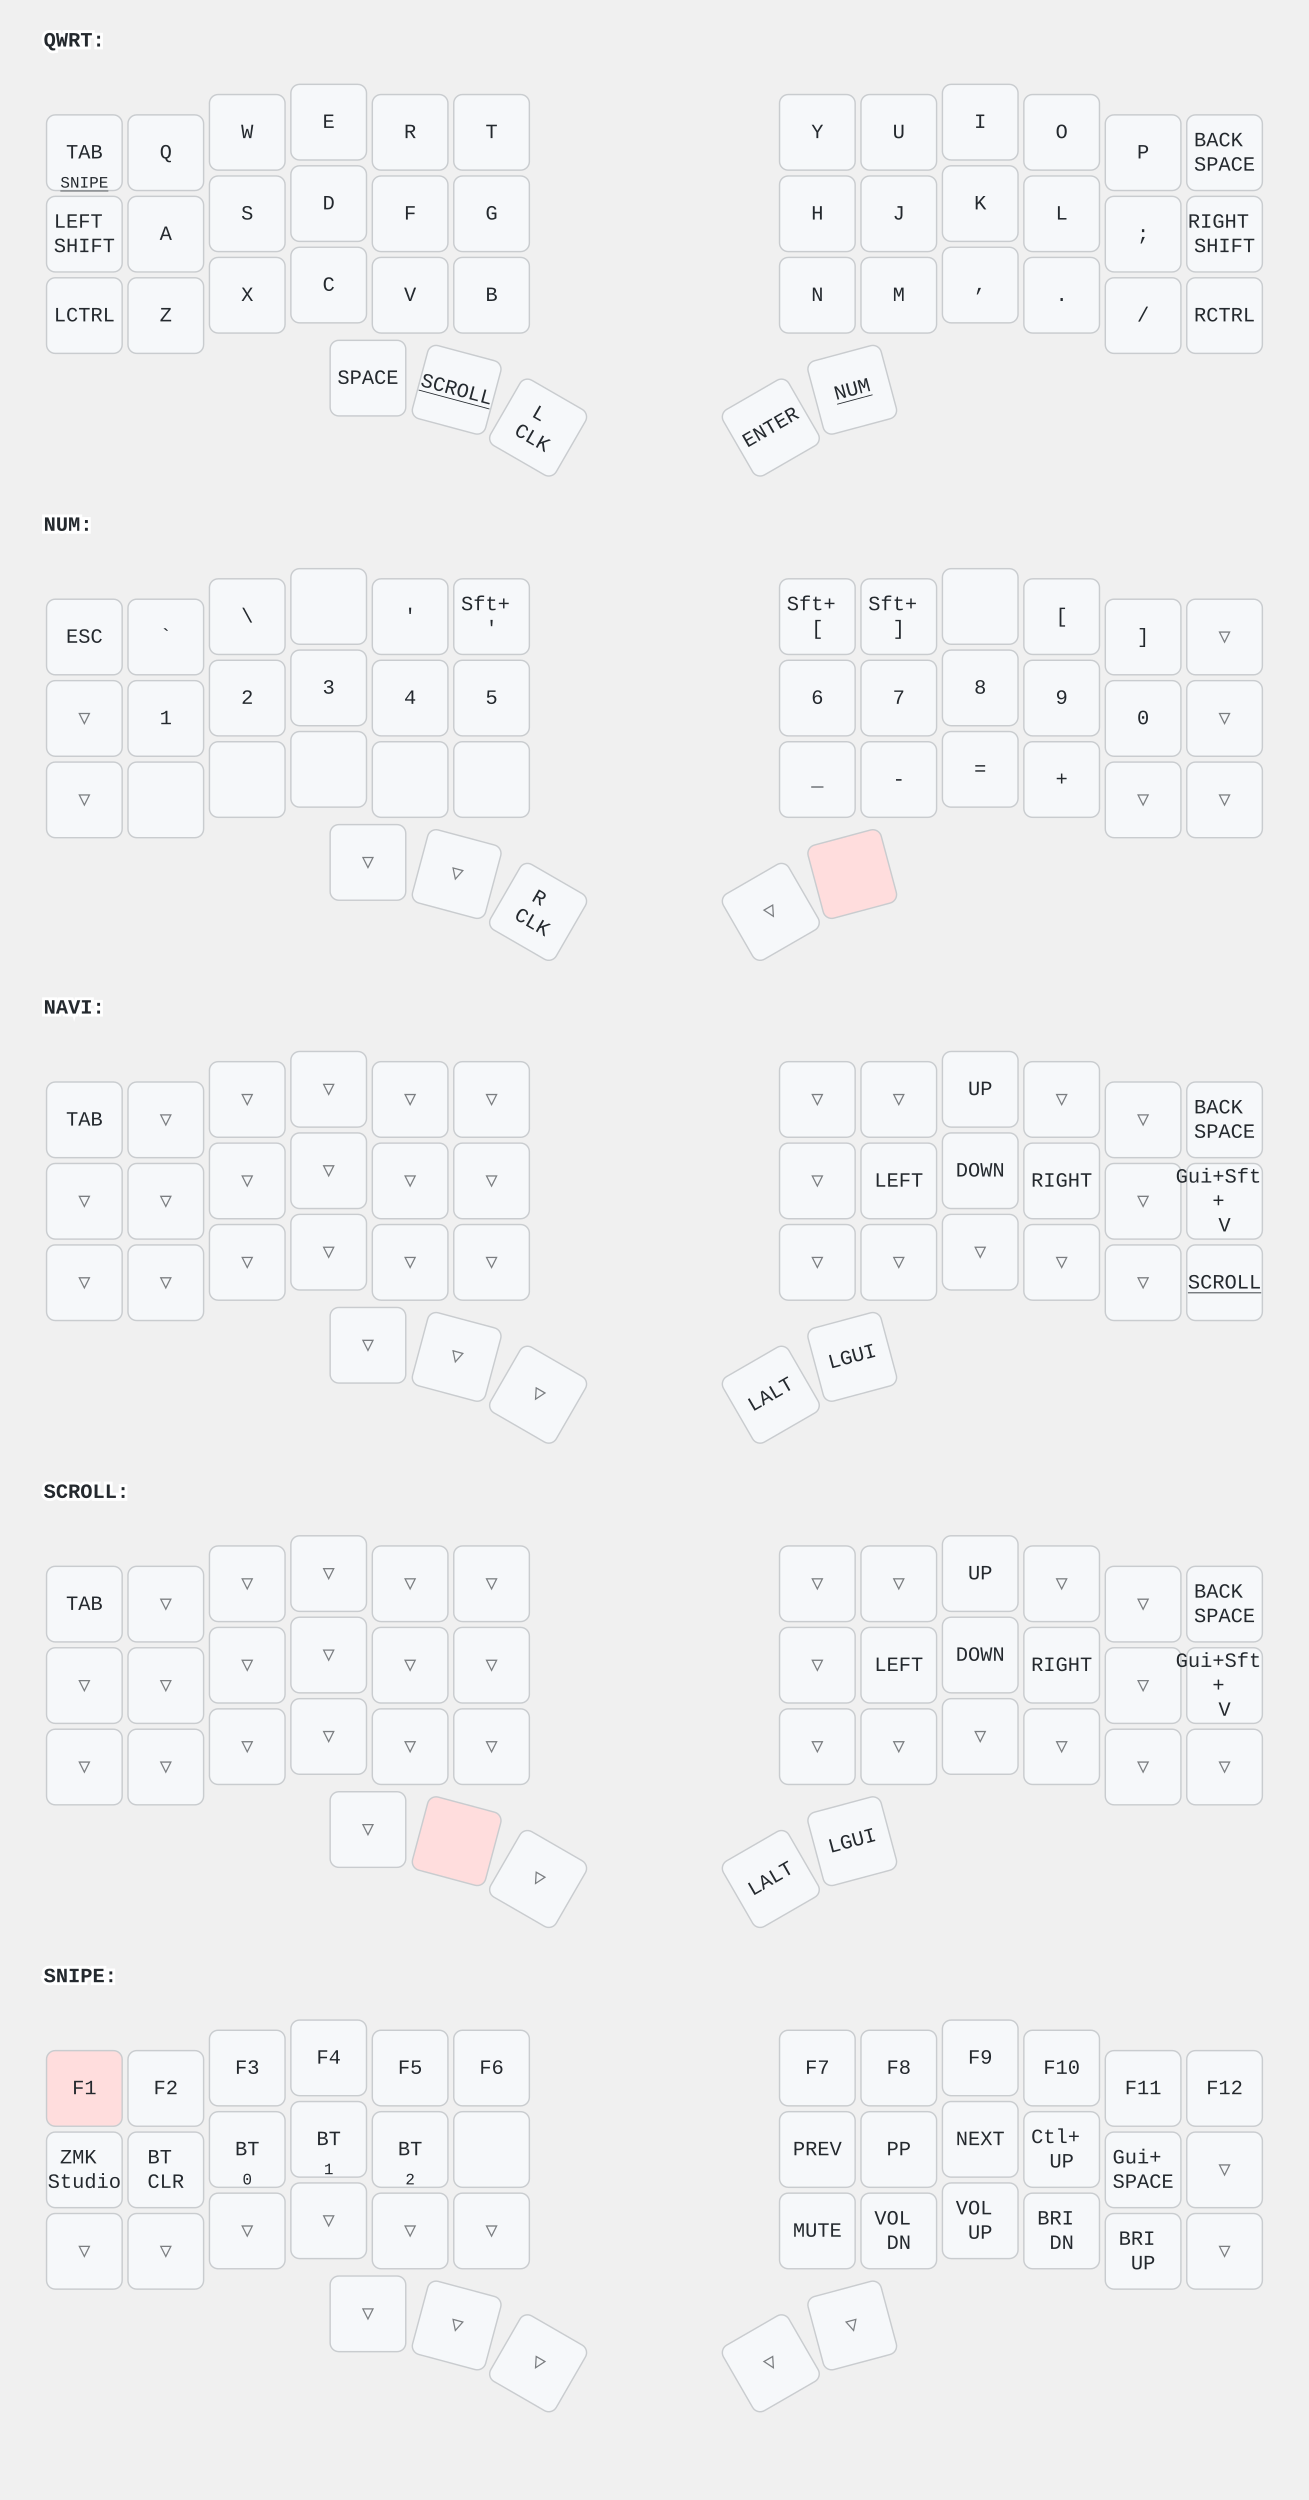
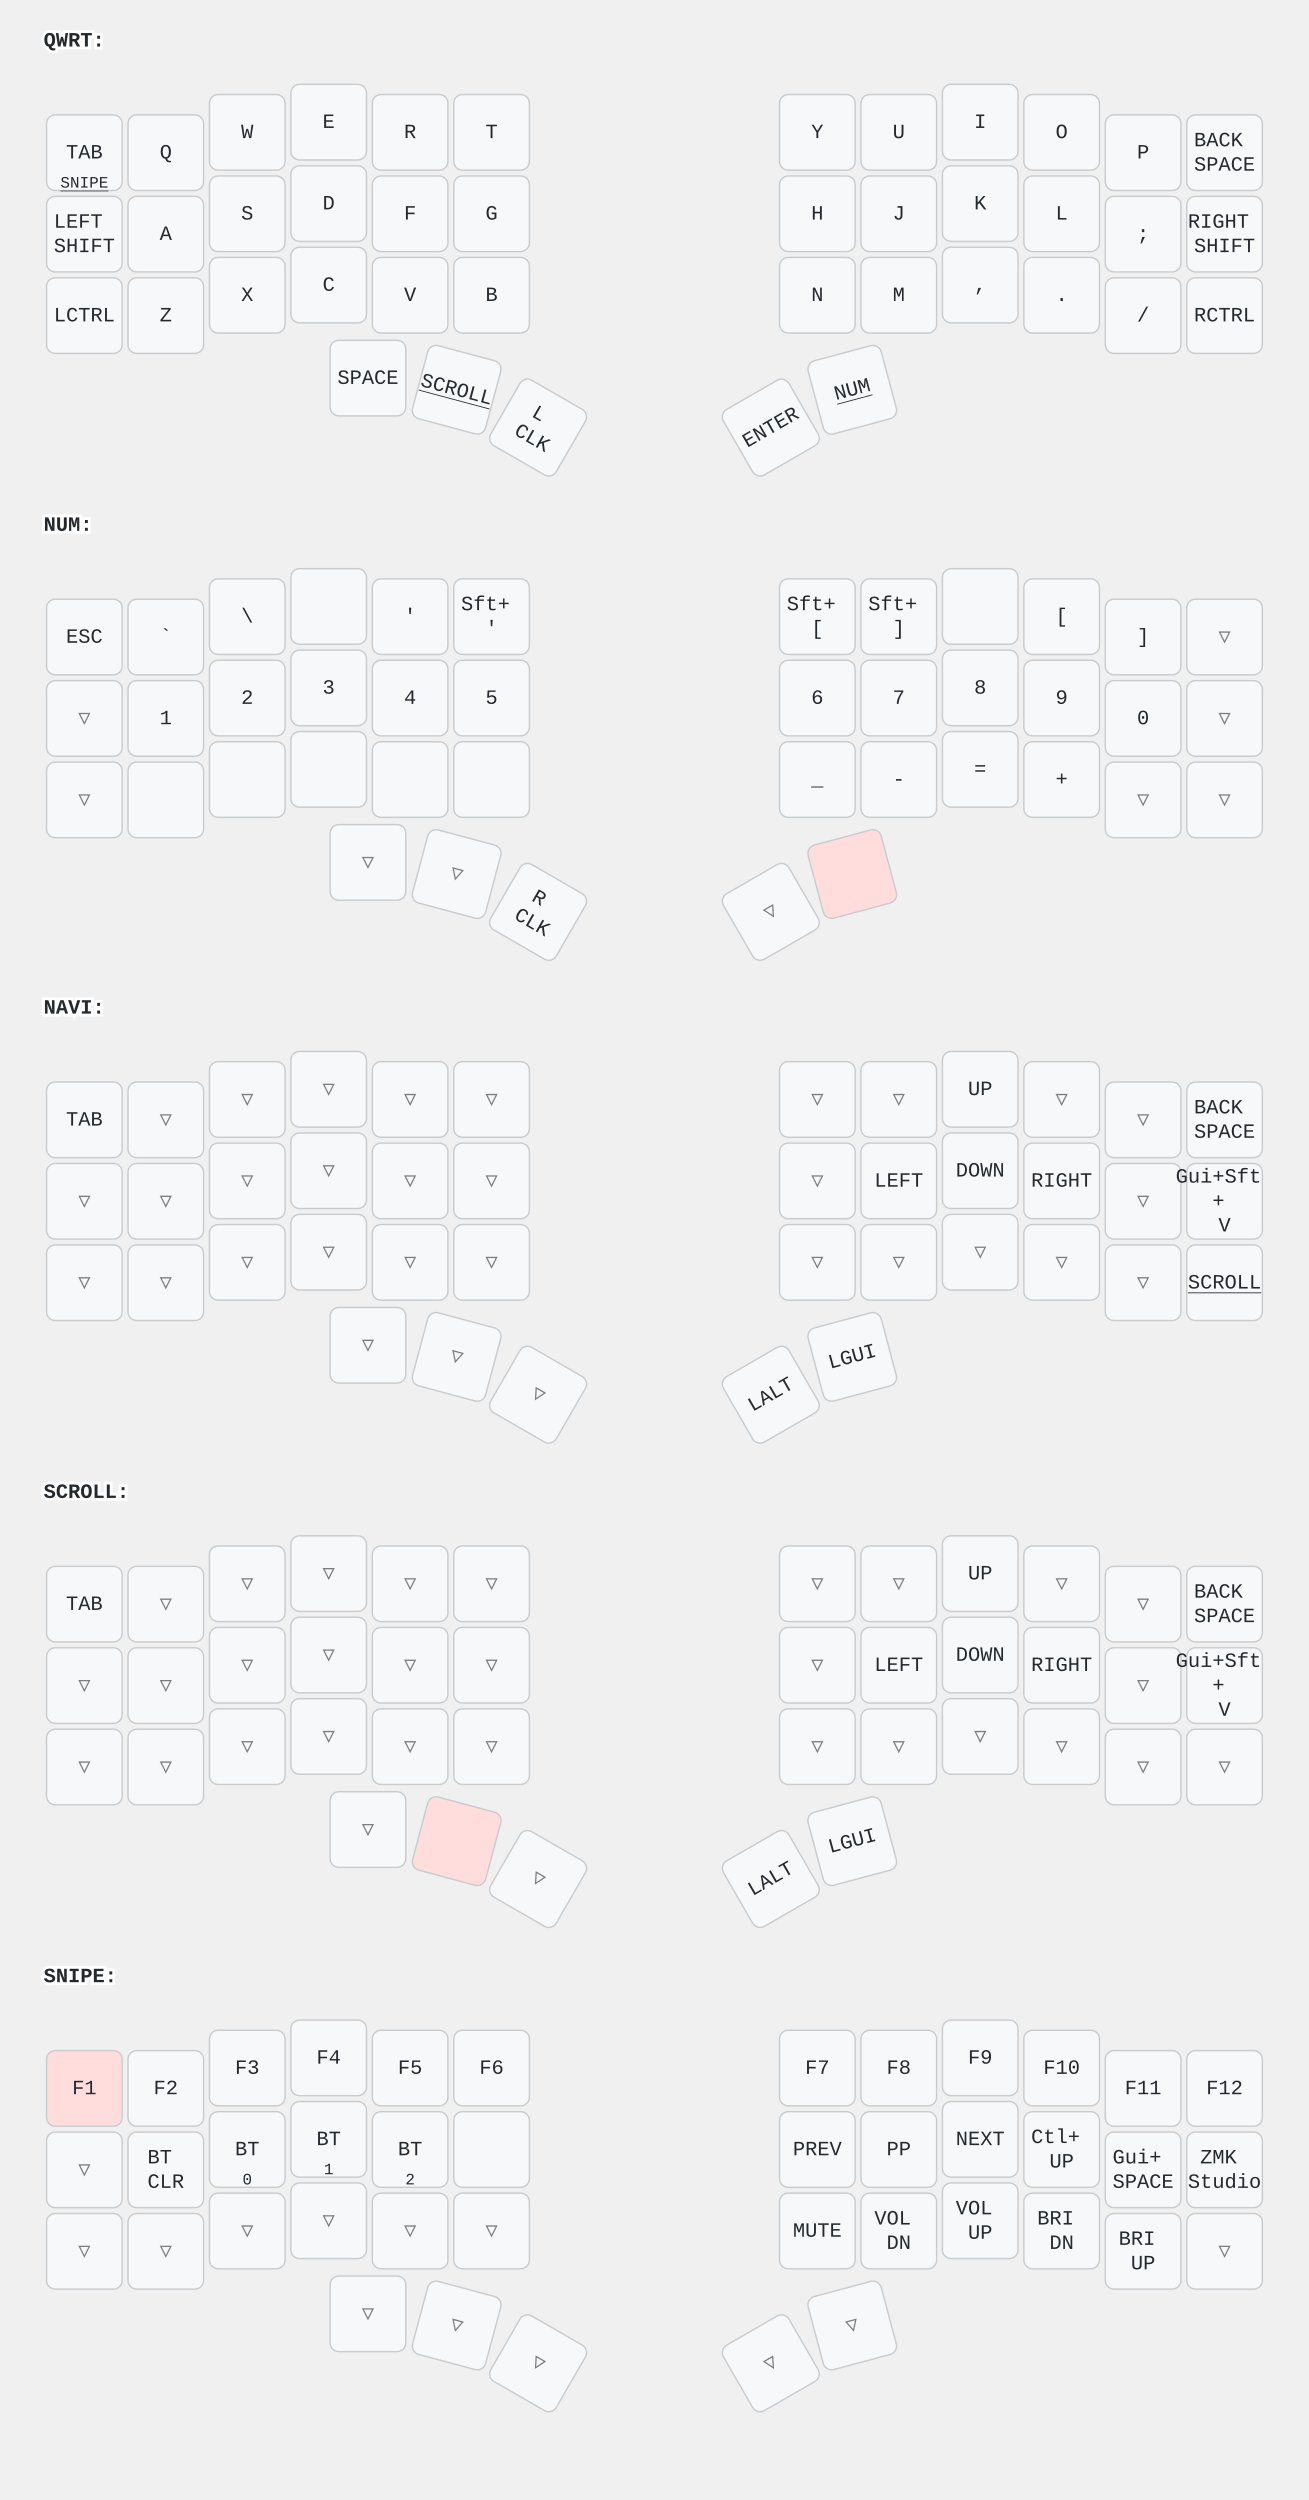
<svg xmlns="http://www.w3.org/2000/svg" width="900" height="1719" viewBox="0 0 900 1719" class="keymap">
  <style>/* inherit to force styles through use tags */
svg path {
    fill: inherit;
}

/* font and background color specifications */
svg.keymap {
    font-family: SFMono-Regular,Consolas,Liberation Mono,Menlo,monospace;
    font-size: 14px;
    font-kerning: normal;
    text-rendering: optimizeLegibility;
    fill: #24292e;
}

/* default key styling */
rect.key {
    fill: #f6f8fa;
}

rect.key, rect.combo {
    stroke: #c9cccf;
    stroke-width: 1;
}

/* default key side styling, only used is draw_key_sides is set */
rect.side {
    filter: brightness(90%);
}

/* color accent for combo boxes */
rect.combo, rect.combo-separate {
    fill: #cdf;
}

/* color accent for held keys */
rect.held, rect.combo.held {
    fill: #fdd;
}

/* color accent for ghost (optional) keys */
rect.ghost, rect.combo.ghost {
    stroke-dasharray: 4, 4;
    stroke-width: 2;
}

text {
    text-anchor: middle;
    dominant-baseline: middle;
}

/* styling for layer labels */
text.label {
    font-weight: bold;
    text-anchor: start;
    stroke: white;
    stroke-width: 4;
    paint-order: stroke;
}

/* styling for optional footer */
text.footer {
    text-anchor: end;
    dominant-baseline: auto;
    stroke: white;
    stroke-width: 4;
    paint-order: stroke;
}

/* styling for combo tap, and key non-tap label text */
text.combo, text.hold, text.shifted, text.left, text.right {
    font-size: 11px;
}

text.hold {
    text-anchor: middle;
    dominant-baseline: auto;
}

text.shifted {
    text-anchor: middle;
    dominant-baseline: hanging;
}

text.left {
    text-anchor: start;
}

text.right {
    text-anchor: end;
}

text.layer-activator {
    text-decoration: underline;
}

/* styling for hold/shifted label text in combo box */
text.combo.hold, text.combo.shifted, text.combo.left, text.combo.right {
    font-size: 8px;
}

/* lighter symbol for transparent keys */
text.trans {
    fill: #7b7e81;
}

/* styling for combo dendrons */
path.combo {
    stroke-width: 1;
    stroke: gray;
    fill: none;
}

/* Start Tabler Icons Cleanup */
/* cannot use height/width with glyphs */
.icon-tabler &gt; path {
    fill: inherit;
    stroke: inherit;
    stroke-width: 2;
}
/* hide tabler's default box */
.icon-tabler &gt; path[stroke="none"][fill="none"] {
    visibility: hidden;
}
/* End Tabler Icons Cleanup */

@media (prefers-color-scheme: dark) {
svg.keymap { fill: #d1d6db; }
rect.key { fill: #3f4750; }
rect.key, rect.combo { stroke: #60666c; }
rect.combo, rect.combo-separate { fill: #1f3d7a; }
rect.held, rect.combo.held { fill: #854747; }
text.label, text.footer { stroke: black; }
text.trans { fill: #7e8184; }
path.combo { stroke: #7f7f7f; }

}</style>
  <g transform="translate(30, 0)" class="layer-QWRT">
    <text x="0" y="28" class="label" id="QWRT">QWRT:</text>
    <g transform="translate(0, 56)">
      <g transform="translate(28, 49)" class="key keypos-0">
        <rect rx="6" ry="6" x="-26" y="-26" width="52" height="52" class="key" />
        <text x="0" y="0" class="key tap">TAB</text>
        <a href="#SNIPE">
          <text x="0" y="24" class="key hold layer-activator">SNIPE</text>
        </a>
      </g>
      <g transform="translate(84, 49)" class="key keypos-1">
        <rect rx="6" ry="6" x="-26" y="-26" width="52" height="52" class="key" />
        <text x="0" y="0" class="key tap">Q</text>
      </g>
      <g transform="translate(140, 35)" class="key keypos-2">
        <rect rx="6" ry="6" x="-26" y="-26" width="52" height="52" class="key" />
        <text x="0" y="0" class="key tap">W</text>
      </g>
      <g transform="translate(196, 28)" class="key keypos-3">
        <rect rx="6" ry="6" x="-26" y="-26" width="52" height="52" class="key" />
        <text x="0" y="0" class="key tap">E</text>
      </g>
      <g transform="translate(252, 35)" class="key keypos-4">
        <rect rx="6" ry="6" x="-26" y="-26" width="52" height="52" class="key" />
        <text x="0" y="0" class="key tap">R</text>
      </g>
      <g transform="translate(308, 35)" class="key keypos-5">
        <rect rx="6" ry="6" x="-26" y="-26" width="52" height="52" class="key" />
        <text x="0" y="0" class="key tap">T</text>
      </g>
      <g transform="translate(532, 35)" class="key keypos-6">
        <rect rx="6" ry="6" x="-26" y="-26" width="52" height="52" class="key" />
        <text x="0" y="0" class="key tap">Y</text>
      </g>
      <g transform="translate(588, 35)" class="key keypos-7">
        <rect rx="6" ry="6" x="-26" y="-26" width="52" height="52" class="key" />
        <text x="0" y="0" class="key tap">U</text>
      </g>
      <g transform="translate(644, 28)" class="key keypos-8">
        <rect rx="6" ry="6" x="-26" y="-26" width="52" height="52" class="key" />
        <text x="0" y="0" class="key tap">I</text>
      </g>
      <g transform="translate(700, 35)" class="key keypos-9">
        <rect rx="6" ry="6" x="-26" y="-26" width="52" height="52" class="key" />
        <text x="0" y="0" class="key tap">O</text>
      </g>
      <g transform="translate(756, 49)" class="key keypos-10">
        <rect rx="6" ry="6" x="-26" y="-26" width="52" height="52" class="key" />
        <text x="0" y="0" class="key tap">P</text>
      </g>
      <g transform="translate(812, 49)" class="key keypos-11">
        <rect rx="6" ry="6" x="-26" y="-26" width="52" height="52" class="key" />
        <text x="0" y="0" class="key tap">
          <tspan x="0" dy="-0.6em">BACK</tspan>
          <tspan x="0" dy="1.2em">SPACE</tspan>
        </text>
      </g>
      <g transform="translate(28, 105)" class="key keypos-12">
        <rect rx="6" ry="6" x="-26" y="-26" width="52" height="52" class="key" />
        <text x="0" y="0" class="key tap">
          <tspan x="0" dy="-0.6em">LEFT</tspan>
          <tspan x="0" dy="1.2em">SHIFT</tspan>
        </text>
      </g>
      <g transform="translate(84, 105)" class="key keypos-13">
        <rect rx="6" ry="6" x="-26" y="-26" width="52" height="52" class="key" />
        <text x="0" y="0" class="key tap">A</text>
      </g>
      <g transform="translate(140, 91)" class="key keypos-14">
        <rect rx="6" ry="6" x="-26" y="-26" width="52" height="52" class="key" />
        <text x="0" y="0" class="key tap">S</text>
      </g>
      <g transform="translate(196, 84)" class="key keypos-15">
        <rect rx="6" ry="6" x="-26" y="-26" width="52" height="52" class="key" />
        <text x="0" y="0" class="key tap">D</text>
      </g>
      <g transform="translate(252, 91)" class="key keypos-16">
        <rect rx="6" ry="6" x="-26" y="-26" width="52" height="52" class="key" />
        <text x="0" y="0" class="key tap">F</text>
      </g>
      <g transform="translate(308, 91)" class="key keypos-17">
        <rect rx="6" ry="6" x="-26" y="-26" width="52" height="52" class="key" />
        <text x="0" y="0" class="key tap">G</text>
      </g>
      <g transform="translate(532, 91)" class="key keypos-18">
        <rect rx="6" ry="6" x="-26" y="-26" width="52" height="52" class="key" />
        <text x="0" y="0" class="key tap">H</text>
      </g>
      <g transform="translate(588, 91)" class="key keypos-19">
        <rect rx="6" ry="6" x="-26" y="-26" width="52" height="52" class="key" />
        <text x="0" y="0" class="key tap">J</text>
      </g>
      <g transform="translate(644, 84)" class="key keypos-20">
        <rect rx="6" ry="6" x="-26" y="-26" width="52" height="52" class="key" />
        <text x="0" y="0" class="key tap">K</text>
      </g>
      <g transform="translate(700, 91)" class="key keypos-21">
        <rect rx="6" ry="6" x="-26" y="-26" width="52" height="52" class="key" />
        <text x="0" y="0" class="key tap">L</text>
      </g>
      <g transform="translate(756, 105)" class="key keypos-22">
        <rect rx="6" ry="6" x="-26" y="-26" width="52" height="52" class="key" />
        <text x="0" y="0" class="key tap">;</text>
      </g>
      <g transform="translate(812, 105)" class="key keypos-23">
        <rect rx="6" ry="6" x="-26" y="-26" width="52" height="52" class="key" />
        <text x="0" y="0" class="key tap">
          <tspan x="0" dy="-0.6em">RIGHT</tspan>
          <tspan x="0" dy="1.2em">SHIFT</tspan>
        </text>
      </g>
      <g transform="translate(28, 161)" class="key keypos-24">
        <rect rx="6" ry="6" x="-26" y="-26" width="52" height="52" class="key" />
        <text x="0" y="0" class="key tap">LCTRL</text>
      </g>
      <g transform="translate(84, 161)" class="key keypos-25">
        <rect rx="6" ry="6" x="-26" y="-26" width="52" height="52" class="key" />
        <text x="0" y="0" class="key tap">Z</text>
      </g>
      <g transform="translate(140, 147)" class="key keypos-26">
        <rect rx="6" ry="6" x="-26" y="-26" width="52" height="52" class="key" />
        <text x="0" y="0" class="key tap">X</text>
      </g>
      <g transform="translate(196, 140)" class="key keypos-27">
        <rect rx="6" ry="6" x="-26" y="-26" width="52" height="52" class="key" />
        <text x="0" y="0" class="key tap">C</text>
      </g>
      <g transform="translate(252, 147)" class="key keypos-28">
        <rect rx="6" ry="6" x="-26" y="-26" width="52" height="52" class="key" />
        <text x="0" y="0" class="key tap">V</text>
      </g>
      <g transform="translate(308, 147)" class="key keypos-29">
        <rect rx="6" ry="6" x="-26" y="-26" width="52" height="52" class="key" />
        <text x="0" y="0" class="key tap">B</text>
      </g>
      <g transform="translate(532, 147)" class="key keypos-30">
        <rect rx="6" ry="6" x="-26" y="-26" width="52" height="52" class="key" />
        <text x="0" y="0" class="key tap">N</text>
      </g>
      <g transform="translate(588, 147)" class="key keypos-31">
        <rect rx="6" ry="6" x="-26" y="-26" width="52" height="52" class="key" />
        <text x="0" y="0" class="key tap">M</text>
      </g>
      <g transform="translate(644, 140)" class="key keypos-32">
        <rect rx="6" ry="6" x="-26" y="-26" width="52" height="52" class="key" />
        <text x="0" y="0" class="key tap">,</text>
      </g>
      <g transform="translate(700, 147)" class="key keypos-33">
        <rect rx="6" ry="6" x="-26" y="-26" width="52" height="52" class="key" />
        <text x="0" y="0" class="key tap">.</text>
      </g>
      <g transform="translate(756, 161)" class="key keypos-34">
        <rect rx="6" ry="6" x="-26" y="-26" width="52" height="52" class="key" />
        <text x="0" y="0" class="key tap">/</text>
      </g>
      <g transform="translate(812, 161)" class="key keypos-35">
        <rect rx="6" ry="6" x="-26" y="-26" width="52" height="52" class="key" />
        <text x="0" y="0" class="key tap">RCTRL</text>
      </g>
      <g transform="translate(223, 204)" class="key keypos-36">
        <rect rx="6" ry="6" x="-26" y="-26" width="52" height="52" class="key" />
        <text x="0" y="0" class="key tap">SPACE</text>
      </g>
      <g transform="translate(284, 212) rotate(15.0)" class="key keypos-37">
        <rect rx="6" ry="6" x="-26" y="-26" width="52" height="52" class="key" />
        <a href="#SCROLL">
          <text x="0" y="0" class="key tap layer-activator">SCROLL</text>
        </a>
      </g>
      <g transform="translate(340, 238) rotate(30.0)" class="key keypos-38">
        <rect rx="6" ry="6" x="-26" y="-26" width="52" height="52" class="key" />
        <text x="0" y="0" class="key tap">
          <tspan x="0" dy="-0.6em">L</tspan>
          <tspan x="0" dy="1.2em">CLK</tspan>
        </text>
      </g>
      <g transform="translate(500, 238) rotate(-30.0)" class="key keypos-39">
        <rect rx="6" ry="6" x="-26" y="-26" width="52" height="52" class="key" />
        <text x="0" y="0" class="key tap">ENTER</text>
      </g>
      <g transform="translate(556, 212) rotate(-15.0)" class="key keypos-40">
        <rect rx="6" ry="6" x="-26" y="-26" width="52" height="52" class="key" />
        <a href="#NUM">
          <text x="0" y="0" class="key tap layer-activator">NUM</text>
        </a>
      </g>
    </g>
  </g>
  <g transform="translate(30, 333)" class="layer-NUM">
    <text x="0" y="28" class="label" id="NUM">NUM:</text>
    <g transform="translate(0, 56)">
      <g transform="translate(28, 49)" class="key keypos-0">
        <rect rx="6" ry="6" x="-26" y="-26" width="52" height="52" class="key" />
        <text x="0" y="0" class="key tap">ESC</text>
      </g>
      <g transform="translate(84, 49)" class="key keypos-1">
        <rect rx="6" ry="6" x="-26" y="-26" width="52" height="52" class="key" />
        <text x="0" y="0" class="key tap">`</text>
      </g>
      <g transform="translate(140, 35)" class="key keypos-2">
        <rect rx="6" ry="6" x="-26" y="-26" width="52" height="52" class="key" />
        <text x="0" y="0" class="key tap">\</text>
      </g>
      <g transform="translate(196, 28)" class="key keypos-3">
        <rect rx="6" ry="6" x="-26" y="-26" width="52" height="52" class="key" />
      </g>
      <g transform="translate(252, 35)" class="key keypos-4">
        <rect rx="6" ry="6" x="-26" y="-26" width="52" height="52" class="key" />
        <text x="0" y="0" class="key tap">'</text>
      </g>
      <g transform="translate(308, 35)" class="key keypos-5">
        <rect rx="6" ry="6" x="-26" y="-26" width="52" height="52" class="key" />
        <text x="0" y="0" class="key tap">
          <tspan x="0" dy="-0.6em">Sft+</tspan>
          <tspan x="0" dy="1.2em">'</tspan>
        </text>
      </g>
      <g transform="translate(532, 35)" class="key keypos-6">
        <rect rx="6" ry="6" x="-26" y="-26" width="52" height="52" class="key" />
        <text x="0" y="0" class="key tap">
          <tspan x="0" dy="-0.6em">Sft+</tspan>
          <tspan x="0" dy="1.2em">[</tspan>
        </text>
      </g>
      <g transform="translate(588, 35)" class="key keypos-7">
        <rect rx="6" ry="6" x="-26" y="-26" width="52" height="52" class="key" />
        <text x="0" y="0" class="key tap">
          <tspan x="0" dy="-0.6em">Sft+</tspan>
          <tspan x="0" dy="1.2em">]</tspan>
        </text>
      </g>
      <g transform="translate(644, 28)" class="key keypos-8">
        <rect rx="6" ry="6" x="-26" y="-26" width="52" height="52" class="key" />
      </g>
      <g transform="translate(700, 35)" class="key keypos-9">
        <rect rx="6" ry="6" x="-26" y="-26" width="52" height="52" class="key" />
        <text x="0" y="0" class="key tap">[</text>
      </g>
      <g transform="translate(756, 49)" class="key keypos-10">
        <rect rx="6" ry="6" x="-26" y="-26" width="52" height="52" class="key" />
        <text x="0" y="0" class="key tap">]</text>
      </g>
      <g transform="translate(812, 49)" class="key trans keypos-11">
        <rect rx="6" ry="6" x="-26" y="-26" width="52" height="52" class="key trans" />
        <text x="0" y="0" class="key trans tap">▽</text>
      </g>
      <g transform="translate(28, 105)" class="key trans keypos-12">
        <rect rx="6" ry="6" x="-26" y="-26" width="52" height="52" class="key trans" />
        <text x="0" y="0" class="key trans tap">▽</text>
      </g>
      <g transform="translate(84, 105)" class="key keypos-13">
        <rect rx="6" ry="6" x="-26" y="-26" width="52" height="52" class="key" />
        <text x="0" y="0" class="key tap">1</text>
      </g>
      <g transform="translate(140, 91)" class="key keypos-14">
        <rect rx="6" ry="6" x="-26" y="-26" width="52" height="52" class="key" />
        <text x="0" y="0" class="key tap">2</text>
      </g>
      <g transform="translate(196, 84)" class="key keypos-15">
        <rect rx="6" ry="6" x="-26" y="-26" width="52" height="52" class="key" />
        <text x="0" y="0" class="key tap">3</text>
      </g>
      <g transform="translate(252, 91)" class="key keypos-16">
        <rect rx="6" ry="6" x="-26" y="-26" width="52" height="52" class="key" />
        <text x="0" y="0" class="key tap">4</text>
      </g>
      <g transform="translate(308, 91)" class="key keypos-17">
        <rect rx="6" ry="6" x="-26" y="-26" width="52" height="52" class="key" />
        <text x="0" y="0" class="key tap">5</text>
      </g>
      <g transform="translate(532, 91)" class="key keypos-18">
        <rect rx="6" ry="6" x="-26" y="-26" width="52" height="52" class="key" />
        <text x="0" y="0" class="key tap">6</text>
      </g>
      <g transform="translate(588, 91)" class="key keypos-19">
        <rect rx="6" ry="6" x="-26" y="-26" width="52" height="52" class="key" />
        <text x="0" y="0" class="key tap">7</text>
      </g>
      <g transform="translate(644, 84)" class="key keypos-20">
        <rect rx="6" ry="6" x="-26" y="-26" width="52" height="52" class="key" />
        <text x="0" y="0" class="key tap">8</text>
      </g>
      <g transform="translate(700, 91)" class="key keypos-21">
        <rect rx="6" ry="6" x="-26" y="-26" width="52" height="52" class="key" />
        <text x="0" y="0" class="key tap">9</text>
      </g>
      <g transform="translate(756, 105)" class="key keypos-22">
        <rect rx="6" ry="6" x="-26" y="-26" width="52" height="52" class="key" />
        <text x="0" y="0" class="key tap">0</text>
      </g>
      <g transform="translate(812, 105)" class="key trans keypos-23">
        <rect rx="6" ry="6" x="-26" y="-26" width="52" height="52" class="key trans" />
        <text x="0" y="0" class="key trans tap">▽</text>
      </g>
      <g transform="translate(28, 161)" class="key trans keypos-24">
        <rect rx="6" ry="6" x="-26" y="-26" width="52" height="52" class="key trans" />
        <text x="0" y="0" class="key trans tap">▽</text>
      </g>
      <g transform="translate(84, 161)" class="key keypos-25">
        <rect rx="6" ry="6" x="-26" y="-26" width="52" height="52" class="key" />
      </g>
      <g transform="translate(140, 147)" class="key keypos-26">
        <rect rx="6" ry="6" x="-26" y="-26" width="52" height="52" class="key" />
      </g>
      <g transform="translate(196, 140)" class="key keypos-27">
        <rect rx="6" ry="6" x="-26" y="-26" width="52" height="52" class="key" />
      </g>
      <g transform="translate(252, 147)" class="key keypos-28">
        <rect rx="6" ry="6" x="-26" y="-26" width="52" height="52" class="key" />
      </g>
      <g transform="translate(308, 147)" class="key keypos-29">
        <rect rx="6" ry="6" x="-26" y="-26" width="52" height="52" class="key" />
      </g>
      <g transform="translate(532, 147)" class="key keypos-30">
        <rect rx="6" ry="6" x="-26" y="-26" width="52" height="52" class="key" />
        <text x="0" y="0" class="key tap">_</text>
      </g>
      <g transform="translate(588, 147)" class="key keypos-31">
        <rect rx="6" ry="6" x="-26" y="-26" width="52" height="52" class="key" />
        <text x="0" y="0" class="key tap">-</text>
      </g>
      <g transform="translate(644, 140)" class="key keypos-32">
        <rect rx="6" ry="6" x="-26" y="-26" width="52" height="52" class="key" />
        <text x="0" y="0" class="key tap">=</text>
      </g>
      <g transform="translate(700, 147)" class="key keypos-33">
        <rect rx="6" ry="6" x="-26" y="-26" width="52" height="52" class="key" />
        <text x="0" y="0" class="key tap">+</text>
      </g>
      <g transform="translate(756, 161)" class="key trans keypos-34">
        <rect rx="6" ry="6" x="-26" y="-26" width="52" height="52" class="key trans" />
        <text x="0" y="0" class="key trans tap">▽</text>
      </g>
      <g transform="translate(812, 161)" class="key trans keypos-35">
        <rect rx="6" ry="6" x="-26" y="-26" width="52" height="52" class="key trans" />
        <text x="0" y="0" class="key trans tap">▽</text>
      </g>
      <g transform="translate(223, 204)" class="key trans keypos-36">
        <rect rx="6" ry="6" x="-26" y="-26" width="52" height="52" class="key trans" />
        <text x="0" y="0" class="key trans tap">▽</text>
      </g>
      <g transform="translate(284, 212) rotate(15.0)" class="key trans keypos-37">
        <rect rx="6" ry="6" x="-26" y="-26" width="52" height="52" class="key trans" />
        <text x="0" y="0" class="key trans tap">▽</text>
      </g>
      <g transform="translate(340, 238) rotate(30.0)" class="key keypos-38">
        <rect rx="6" ry="6" x="-26" y="-26" width="52" height="52" class="key" />
        <text x="0" y="0" class="key tap">
          <tspan x="0" dy="-0.6em">R</tspan>
          <tspan x="0" dy="1.2em">CLK</tspan>
        </text>
      </g>
      <g transform="translate(500, 238) rotate(-30.0)" class="key trans keypos-39">
        <rect rx="6" ry="6" x="-26" y="-26" width="52" height="52" class="key trans" />
        <text x="0" y="0" class="key trans tap">▽</text>
      </g>
      <g transform="translate(556, 212) rotate(-15.0)" class="key held keypos-40">
        <rect rx="6" ry="6" x="-26" y="-26" width="52" height="52" class="key held" />
      </g>
    </g>
  </g>
  <g transform="translate(30, 665)" class="layer-NAVI">
    <text x="0" y="28" class="label" id="NAVI">NAVI:</text>
    <g transform="translate(0, 56)">
      <g transform="translate(28, 49)" class="key keypos-0">
        <rect rx="6" ry="6" x="-26" y="-26" width="52" height="52" class="key" />
        <text x="0" y="0" class="key tap">TAB</text>
      </g>
      <g transform="translate(84, 49)" class="key trans keypos-1">
        <rect rx="6" ry="6" x="-26" y="-26" width="52" height="52" class="key trans" />
        <text x="0" y="0" class="key trans tap">▽</text>
      </g>
      <g transform="translate(140, 35)" class="key trans keypos-2">
        <rect rx="6" ry="6" x="-26" y="-26" width="52" height="52" class="key trans" />
        <text x="0" y="0" class="key trans tap">▽</text>
      </g>
      <g transform="translate(196, 28)" class="key trans keypos-3">
        <rect rx="6" ry="6" x="-26" y="-26" width="52" height="52" class="key trans" />
        <text x="0" y="0" class="key trans tap">▽</text>
      </g>
      <g transform="translate(252, 35)" class="key trans keypos-4">
        <rect rx="6" ry="6" x="-26" y="-26" width="52" height="52" class="key trans" />
        <text x="0" y="0" class="key trans tap">▽</text>
      </g>
      <g transform="translate(308, 35)" class="key trans keypos-5">
        <rect rx="6" ry="6" x="-26" y="-26" width="52" height="52" class="key trans" />
        <text x="0" y="0" class="key trans tap">▽</text>
      </g>
      <g transform="translate(532, 35)" class="key trans keypos-6">
        <rect rx="6" ry="6" x="-26" y="-26" width="52" height="52" class="key trans" />
        <text x="0" y="0" class="key trans tap">▽</text>
      </g>
      <g transform="translate(588, 35)" class="key trans keypos-7">
        <rect rx="6" ry="6" x="-26" y="-26" width="52" height="52" class="key trans" />
        <text x="0" y="0" class="key trans tap">▽</text>
      </g>
      <g transform="translate(644, 28)" class="key keypos-8">
        <rect rx="6" ry="6" x="-26" y="-26" width="52" height="52" class="key" />
        <text x="0" y="0" class="key tap">UP</text>
      </g>
      <g transform="translate(700, 35)" class="key trans keypos-9">
        <rect rx="6" ry="6" x="-26" y="-26" width="52" height="52" class="key trans" />
        <text x="0" y="0" class="key trans tap">▽</text>
      </g>
      <g transform="translate(756, 49)" class="key trans keypos-10">
        <rect rx="6" ry="6" x="-26" y="-26" width="52" height="52" class="key trans" />
        <text x="0" y="0" class="key trans tap">▽</text>
      </g>
      <g transform="translate(812, 49)" class="key keypos-11">
        <rect rx="6" ry="6" x="-26" y="-26" width="52" height="52" class="key" />
        <text x="0" y="0" class="key tap">
          <tspan x="0" dy="-0.6em">BACK</tspan>
          <tspan x="0" dy="1.2em">SPACE</tspan>
        </text>
      </g>
      <g transform="translate(28, 105)" class="key trans keypos-12">
        <rect rx="6" ry="6" x="-26" y="-26" width="52" height="52" class="key trans" />
        <text x="0" y="0" class="key trans tap">▽</text>
      </g>
      <g transform="translate(84, 105)" class="key trans keypos-13">
        <rect rx="6" ry="6" x="-26" y="-26" width="52" height="52" class="key trans" />
        <text x="0" y="0" class="key trans tap">▽</text>
      </g>
      <g transform="translate(140, 91)" class="key trans keypos-14">
        <rect rx="6" ry="6" x="-26" y="-26" width="52" height="52" class="key trans" />
        <text x="0" y="0" class="key trans tap">▽</text>
      </g>
      <g transform="translate(196, 84)" class="key trans keypos-15">
        <rect rx="6" ry="6" x="-26" y="-26" width="52" height="52" class="key trans" />
        <text x="0" y="0" class="key trans tap">▽</text>
      </g>
      <g transform="translate(252, 91)" class="key trans keypos-16">
        <rect rx="6" ry="6" x="-26" y="-26" width="52" height="52" class="key trans" />
        <text x="0" y="0" class="key trans tap">▽</text>
      </g>
      <g transform="translate(308, 91)" class="key trans keypos-17">
        <rect rx="6" ry="6" x="-26" y="-26" width="52" height="52" class="key trans" />
        <text x="0" y="0" class="key trans tap">▽</text>
      </g>
      <g transform="translate(532, 91)" class="key trans keypos-18">
        <rect rx="6" ry="6" x="-26" y="-26" width="52" height="52" class="key trans" />
        <text x="0" y="0" class="key trans tap">▽</text>
      </g>
      <g transform="translate(588, 91)" class="key keypos-19">
        <rect rx="6" ry="6" x="-26" y="-26" width="52" height="52" class="key" />
        <text x="0" y="0" class="key tap">LEFT</text>
      </g>
      <g transform="translate(644, 84)" class="key keypos-20">
        <rect rx="6" ry="6" x="-26" y="-26" width="52" height="52" class="key" />
        <text x="0" y="0" class="key tap">DOWN</text>
      </g>
      <g transform="translate(700, 91)" class="key keypos-21">
        <rect rx="6" ry="6" x="-26" y="-26" width="52" height="52" class="key" />
        <text x="0" y="0" class="key tap">RIGHT</text>
      </g>
      <g transform="translate(756, 105)" class="key trans keypos-22">
        <rect rx="6" ry="6" x="-26" y="-26" width="52" height="52" class="key trans" />
        <text x="0" y="0" class="key trans tap">▽</text>
      </g>
      <g transform="translate(812, 105)" class="key keypos-23">
        <rect rx="6" ry="6" x="-26" y="-26" width="52" height="52" class="key" />
        <text x="0" y="0" class="key tap">
          <tspan x="0" dy="-1.2em">Gui+Sft</tspan>
          <tspan x="0" dy="1.2em">+</tspan>
          <tspan x="0" dy="1.2em">V</tspan>
        </text>
      </g>
      <g transform="translate(28, 161)" class="key trans keypos-24">
        <rect rx="6" ry="6" x="-26" y="-26" width="52" height="52" class="key trans" />
        <text x="0" y="0" class="key trans tap">▽</text>
      </g>
      <g transform="translate(84, 161)" class="key trans keypos-25">
        <rect rx="6" ry="6" x="-26" y="-26" width="52" height="52" class="key trans" />
        <text x="0" y="0" class="key trans tap">▽</text>
      </g>
      <g transform="translate(140, 147)" class="key trans keypos-26">
        <rect rx="6" ry="6" x="-26" y="-26" width="52" height="52" class="key trans" />
        <text x="0" y="0" class="key trans tap">▽</text>
      </g>
      <g transform="translate(196, 140)" class="key trans keypos-27">
        <rect rx="6" ry="6" x="-26" y="-26" width="52" height="52" class="key trans" />
        <text x="0" y="0" class="key trans tap">▽</text>
      </g>
      <g transform="translate(252, 147)" class="key trans keypos-28">
        <rect rx="6" ry="6" x="-26" y="-26" width="52" height="52" class="key trans" />
        <text x="0" y="0" class="key trans tap">▽</text>
      </g>
      <g transform="translate(308, 147)" class="key trans keypos-29">
        <rect rx="6" ry="6" x="-26" y="-26" width="52" height="52" class="key trans" />
        <text x="0" y="0" class="key trans tap">▽</text>
      </g>
      <g transform="translate(532, 147)" class="key trans keypos-30">
        <rect rx="6" ry="6" x="-26" y="-26" width="52" height="52" class="key trans" />
        <text x="0" y="0" class="key trans tap">▽</text>
      </g>
      <g transform="translate(588, 147)" class="key trans keypos-31">
        <rect rx="6" ry="6" x="-26" y="-26" width="52" height="52" class="key trans" />
        <text x="0" y="0" class="key trans tap">▽</text>
      </g>
      <g transform="translate(644, 140)" class="key trans keypos-32">
        <rect rx="6" ry="6" x="-26" y="-26" width="52" height="52" class="key trans" />
        <text x="0" y="0" class="key trans tap">▽</text>
      </g>
      <g transform="translate(700, 147)" class="key trans keypos-33">
        <rect rx="6" ry="6" x="-26" y="-26" width="52" height="52" class="key trans" />
        <text x="0" y="0" class="key trans tap">▽</text>
      </g>
      <g transform="translate(756, 161)" class="key trans keypos-34">
        <rect rx="6" ry="6" x="-26" y="-26" width="52" height="52" class="key trans" />
        <text x="0" y="0" class="key trans tap">▽</text>
      </g>
      <g transform="translate(812, 161)" class="key keypos-35">
        <rect rx="6" ry="6" x="-26" y="-26" width="52" height="52" class="key" />
        <a href="#SCROLL">
          <text x="0" y="0" class="key tap layer-activator">SCROLL</text>
        </a>
      </g>
      <g transform="translate(223, 204)" class="key trans keypos-36">
        <rect rx="6" ry="6" x="-26" y="-26" width="52" height="52" class="key trans" />
        <text x="0" y="0" class="key trans tap">▽</text>
      </g>
      <g transform="translate(284, 212) rotate(15.0)" class="key trans keypos-37">
        <rect rx="6" ry="6" x="-26" y="-26" width="52" height="52" class="key trans" />
        <text x="0" y="0" class="key trans tap">▽</text>
      </g>
      <g transform="translate(340, 238) rotate(30.0)" class="key trans keypos-38">
        <rect rx="6" ry="6" x="-26" y="-26" width="52" height="52" class="key trans" />
        <text x="0" y="0" class="key trans tap">▽</text>
      </g>
      <g transform="translate(500, 238) rotate(-30.0)" class="key keypos-39">
        <rect rx="6" ry="6" x="-26" y="-26" width="52" height="52" class="key" />
        <text x="0" y="0" class="key tap">LALT</text>
      </g>
      <g transform="translate(556, 212) rotate(-15.0)" class="key keypos-40">
        <rect rx="6" ry="6" x="-26" y="-26" width="52" height="52" class="key" />
        <text x="0" y="0" class="key tap">LGUI</text>
      </g>
    </g>
  </g>
  <g transform="translate(30, 998)" class="layer-SCROLL">
    <text x="0" y="28" class="label" id="SCROLL">SCROLL:</text>
    <g transform="translate(0, 56)">
      <g transform="translate(28, 49)" class="key keypos-0">
        <rect rx="6" ry="6" x="-26" y="-26" width="52" height="52" class="key" />
        <text x="0" y="0" class="key tap">TAB</text>
      </g>
      <g transform="translate(84, 49)" class="key trans keypos-1">
        <rect rx="6" ry="6" x="-26" y="-26" width="52" height="52" class="key trans" />
        <text x="0" y="0" class="key trans tap">▽</text>
      </g>
      <g transform="translate(140, 35)" class="key trans keypos-2">
        <rect rx="6" ry="6" x="-26" y="-26" width="52" height="52" class="key trans" />
        <text x="0" y="0" class="key trans tap">▽</text>
      </g>
      <g transform="translate(196, 28)" class="key trans keypos-3">
        <rect rx="6" ry="6" x="-26" y="-26" width="52" height="52" class="key trans" />
        <text x="0" y="0" class="key trans tap">▽</text>
      </g>
      <g transform="translate(252, 35)" class="key trans keypos-4">
        <rect rx="6" ry="6" x="-26" y="-26" width="52" height="52" class="key trans" />
        <text x="0" y="0" class="key trans tap">▽</text>
      </g>
      <g transform="translate(308, 35)" class="key trans keypos-5">
        <rect rx="6" ry="6" x="-26" y="-26" width="52" height="52" class="key trans" />
        <text x="0" y="0" class="key trans tap">▽</text>
      </g>
      <g transform="translate(532, 35)" class="key trans keypos-6">
        <rect rx="6" ry="6" x="-26" y="-26" width="52" height="52" class="key trans" />
        <text x="0" y="0" class="key trans tap">▽</text>
      </g>
      <g transform="translate(588, 35)" class="key trans keypos-7">
        <rect rx="6" ry="6" x="-26" y="-26" width="52" height="52" class="key trans" />
        <text x="0" y="0" class="key trans tap">▽</text>
      </g>
      <g transform="translate(644, 28)" class="key keypos-8">
        <rect rx="6" ry="6" x="-26" y="-26" width="52" height="52" class="key" />
        <text x="0" y="0" class="key tap">UP</text>
      </g>
      <g transform="translate(700, 35)" class="key trans keypos-9">
        <rect rx="6" ry="6" x="-26" y="-26" width="52" height="52" class="key trans" />
        <text x="0" y="0" class="key trans tap">▽</text>
      </g>
      <g transform="translate(756, 49)" class="key trans keypos-10">
        <rect rx="6" ry="6" x="-26" y="-26" width="52" height="52" class="key trans" />
        <text x="0" y="0" class="key trans tap">▽</text>
      </g>
      <g transform="translate(812, 49)" class="key keypos-11">
        <rect rx="6" ry="6" x="-26" y="-26" width="52" height="52" class="key" />
        <text x="0" y="0" class="key tap">
          <tspan x="0" dy="-0.6em">BACK</tspan>
          <tspan x="0" dy="1.2em">SPACE</tspan>
        </text>
      </g>
      <g transform="translate(28, 105)" class="key trans keypos-12">
        <rect rx="6" ry="6" x="-26" y="-26" width="52" height="52" class="key trans" />
        <text x="0" y="0" class="key trans tap">▽</text>
      </g>
      <g transform="translate(84, 105)" class="key trans keypos-13">
        <rect rx="6" ry="6" x="-26" y="-26" width="52" height="52" class="key trans" />
        <text x="0" y="0" class="key trans tap">▽</text>
      </g>
      <g transform="translate(140, 91)" class="key trans keypos-14">
        <rect rx="6" ry="6" x="-26" y="-26" width="52" height="52" class="key trans" />
        <text x="0" y="0" class="key trans tap">▽</text>
      </g>
      <g transform="translate(196, 84)" class="key trans keypos-15">
        <rect rx="6" ry="6" x="-26" y="-26" width="52" height="52" class="key trans" />
        <text x="0" y="0" class="key trans tap">▽</text>
      </g>
      <g transform="translate(252, 91)" class="key trans keypos-16">
        <rect rx="6" ry="6" x="-26" y="-26" width="52" height="52" class="key trans" />
        <text x="0" y="0" class="key trans tap">▽</text>
      </g>
      <g transform="translate(308, 91)" class="key trans keypos-17">
        <rect rx="6" ry="6" x="-26" y="-26" width="52" height="52" class="key trans" />
        <text x="0" y="0" class="key trans tap">▽</text>
      </g>
      <g transform="translate(532, 91)" class="key trans keypos-18">
        <rect rx="6" ry="6" x="-26" y="-26" width="52" height="52" class="key trans" />
        <text x="0" y="0" class="key trans tap">▽</text>
      </g>
      <g transform="translate(588, 91)" class="key keypos-19">
        <rect rx="6" ry="6" x="-26" y="-26" width="52" height="52" class="key" />
        <text x="0" y="0" class="key tap">LEFT</text>
      </g>
      <g transform="translate(644, 84)" class="key keypos-20">
        <rect rx="6" ry="6" x="-26" y="-26" width="52" height="52" class="key" />
        <text x="0" y="0" class="key tap">DOWN</text>
      </g>
      <g transform="translate(700, 91)" class="key keypos-21">
        <rect rx="6" ry="6" x="-26" y="-26" width="52" height="52" class="key" />
        <text x="0" y="0" class="key tap">RIGHT</text>
      </g>
      <g transform="translate(756, 105)" class="key trans keypos-22">
        <rect rx="6" ry="6" x="-26" y="-26" width="52" height="52" class="key trans" />
        <text x="0" y="0" class="key trans tap">▽</text>
      </g>
      <g transform="translate(812, 105)" class="key keypos-23">
        <rect rx="6" ry="6" x="-26" y="-26" width="52" height="52" class="key" />
        <text x="0" y="0" class="key tap">
          <tspan x="0" dy="-1.2em">Gui+Sft</tspan>
          <tspan x="0" dy="1.2em">+</tspan>
          <tspan x="0" dy="1.2em">V</tspan>
        </text>
      </g>
      <g transform="translate(28, 161)" class="key trans keypos-24">
        <rect rx="6" ry="6" x="-26" y="-26" width="52" height="52" class="key trans" />
        <text x="0" y="0" class="key trans tap">▽</text>
      </g>
      <g transform="translate(84, 161)" class="key trans keypos-25">
        <rect rx="6" ry="6" x="-26" y="-26" width="52" height="52" class="key trans" />
        <text x="0" y="0" class="key trans tap">▽</text>
      </g>
      <g transform="translate(140, 147)" class="key trans keypos-26">
        <rect rx="6" ry="6" x="-26" y="-26" width="52" height="52" class="key trans" />
        <text x="0" y="0" class="key trans tap">▽</text>
      </g>
      <g transform="translate(196, 140)" class="key trans keypos-27">
        <rect rx="6" ry="6" x="-26" y="-26" width="52" height="52" class="key trans" />
        <text x="0" y="0" class="key trans tap">▽</text>
      </g>
      <g transform="translate(252, 147)" class="key trans keypos-28">
        <rect rx="6" ry="6" x="-26" y="-26" width="52" height="52" class="key trans" />
        <text x="0" y="0" class="key trans tap">▽</text>
      </g>
      <g transform="translate(308, 147)" class="key trans keypos-29">
        <rect rx="6" ry="6" x="-26" y="-26" width="52" height="52" class="key trans" />
        <text x="0" y="0" class="key trans tap">▽</text>
      </g>
      <g transform="translate(532, 147)" class="key trans keypos-30">
        <rect rx="6" ry="6" x="-26" y="-26" width="52" height="52" class="key trans" />
        <text x="0" y="0" class="key trans tap">▽</text>
      </g>
      <g transform="translate(588, 147)" class="key trans keypos-31">
        <rect rx="6" ry="6" x="-26" y="-26" width="52" height="52" class="key trans" />
        <text x="0" y="0" class="key trans tap">▽</text>
      </g>
      <g transform="translate(644, 140)" class="key trans keypos-32">
        <rect rx="6" ry="6" x="-26" y="-26" width="52" height="52" class="key trans" />
        <text x="0" y="0" class="key trans tap">▽</text>
      </g>
      <g transform="translate(700, 147)" class="key trans keypos-33">
        <rect rx="6" ry="6" x="-26" y="-26" width="52" height="52" class="key trans" />
        <text x="0" y="0" class="key trans tap">▽</text>
      </g>
      <g transform="translate(756, 161)" class="key trans keypos-34">
        <rect rx="6" ry="6" x="-26" y="-26" width="52" height="52" class="key trans" />
        <text x="0" y="0" class="key trans tap">▽</text>
      </g>
      <g transform="translate(812, 161)" class="key trans keypos-35">
        <rect rx="6" ry="6" x="-26" y="-26" width="52" height="52" class="key trans" />
        <text x="0" y="0" class="key trans tap">▽</text>
      </g>
      <g transform="translate(223, 204)" class="key trans keypos-36">
        <rect rx="6" ry="6" x="-26" y="-26" width="52" height="52" class="key trans" />
        <text x="0" y="0" class="key trans tap">▽</text>
      </g>
      <g transform="translate(284, 212) rotate(15.0)" class="key held keypos-37">
        <rect rx="6" ry="6" x="-26" y="-26" width="52" height="52" class="key held" />
      </g>
      <g transform="translate(340, 238) rotate(30.0)" class="key trans keypos-38">
        <rect rx="6" ry="6" x="-26" y="-26" width="52" height="52" class="key trans" />
        <text x="0" y="0" class="key trans tap">▽</text>
      </g>
      <g transform="translate(500, 238) rotate(-30.0)" class="key keypos-39">
        <rect rx="6" ry="6" x="-26" y="-26" width="52" height="52" class="key" />
        <text x="0" y="0" class="key tap">LALT</text>
      </g>
      <g transform="translate(556, 212) rotate(-15.0)" class="key keypos-40">
        <rect rx="6" ry="6" x="-26" y="-26" width="52" height="52" class="key" />
        <text x="0" y="0" class="key tap">LGUI</text>
      </g>
    </g>
  </g>
  <g transform="translate(30, 1331)" class="layer-SNIPE">
    <text x="0" y="28" class="label" id="SNIPE">SNIPE:</text>
    <g transform="translate(0, 56)">
      <g transform="translate(28, 49)" class="key held keypos-0">
        <rect rx="6" ry="6" x="-26" y="-26" width="52" height="52" class="key held" />
        <text x="0" y="0" class="key held tap">F1</text>
      </g>
      <g transform="translate(84, 49)" class="key keypos-1">
        <rect rx="6" ry="6" x="-26" y="-26" width="52" height="52" class="key" />
        <text x="0" y="0" class="key tap">F2</text>
      </g>
      <g transform="translate(140, 35)" class="key keypos-2">
        <rect rx="6" ry="6" x="-26" y="-26" width="52" height="52" class="key" />
        <text x="0" y="0" class="key tap">F3</text>
      </g>
      <g transform="translate(196, 28)" class="key keypos-3">
        <rect rx="6" ry="6" x="-26" y="-26" width="52" height="52" class="key" />
        <text x="0" y="0" class="key tap">F4</text>
      </g>
      <g transform="translate(252, 35)" class="key keypos-4">
        <rect rx="6" ry="6" x="-26" y="-26" width="52" height="52" class="key" />
        <text x="0" y="0" class="key tap">F5</text>
      </g>
      <g transform="translate(308, 35)" class="key keypos-5">
        <rect rx="6" ry="6" x="-26" y="-26" width="52" height="52" class="key" />
        <text x="0" y="0" class="key tap">F6</text>
      </g>
      <g transform="translate(532, 35)" class="key keypos-6">
        <rect rx="6" ry="6" x="-26" y="-26" width="52" height="52" class="key" />
        <text x="0" y="0" class="key tap">F7</text>
      </g>
      <g transform="translate(588, 35)" class="key keypos-7">
        <rect rx="6" ry="6" x="-26" y="-26" width="52" height="52" class="key" />
        <text x="0" y="0" class="key tap">F8</text>
      </g>
      <g transform="translate(644, 28)" class="key keypos-8">
        <rect rx="6" ry="6" x="-26" y="-26" width="52" height="52" class="key" />
        <text x="0" y="0" class="key tap">F9</text>
      </g>
      <g transform="translate(700, 35)" class="key keypos-9">
        <rect rx="6" ry="6" x="-26" y="-26" width="52" height="52" class="key" />
        <text x="0" y="0" class="key tap">F10</text>
      </g>
      <g transform="translate(756, 49)" class="key keypos-10">
        <rect rx="6" ry="6" x="-26" y="-26" width="52" height="52" class="key" />
        <text x="0" y="0" class="key tap">F11</text>
      </g>
      <g transform="translate(812, 49)" class="key keypos-11">
        <rect rx="6" ry="6" x="-26" y="-26" width="52" height="52" class="key" />
        <text x="0" y="0" class="key tap">F12</text>
      </g>
-       <g transform="translate(28, 105)" class="key keypos-12">
+       <g transform="translate(28, 105)" class="key trans keypos-12">
+         <rect rx="6" ry="6" x="-26" y="-26" width="52" height="52" class="key trans" />
+         <text x="0" y="0" class="key trans tap">▽</text>
+       </g>
+       <g transform="translate(84, 105)" class="key keypos-13">
+         <rect rx="6" ry="6" x="-26" y="-26" width="52" height="52" class="key" />
+         <text x="0" y="0" class="key tap">
+           <tspan x="0" dy="-0.6em">BT</tspan>
+           <tspan x="0" dy="1.2em">CLR</tspan>
+         </text>
+       </g>
+       <g transform="translate(140, 91)" class="key keypos-14">
+         <rect rx="6" ry="6" x="-26" y="-26" width="52" height="52" class="key" />
+         <text x="0" y="0" class="key tap">BT</text>
+         <text x="0" y="24" class="key hold">0</text>
+       </g>
+       <g transform="translate(196, 84)" class="key keypos-15">
+         <rect rx="6" ry="6" x="-26" y="-26" width="52" height="52" class="key" />
+         <text x="0" y="0" class="key tap">BT</text>
+         <text x="0" y="24" class="key hold">1</text>
+       </g>
+       <g transform="translate(252, 91)" class="key keypos-16">
+         <rect rx="6" ry="6" x="-26" y="-26" width="52" height="52" class="key" />
+         <text x="0" y="0" class="key tap">BT</text>
+         <text x="0" y="24" class="key hold">2</text>
+       </g>
+       <g transform="translate(308, 91)" class="key keypos-17">
+         <rect rx="6" ry="6" x="-26" y="-26" width="52" height="52" class="key" />
+       </g>
+       <g transform="translate(532, 91)" class="key keypos-18">
+         <rect rx="6" ry="6" x="-26" y="-26" width="52" height="52" class="key" />
+         <text x="0" y="0" class="key tap">PREV</text>
+       </g>
+       <g transform="translate(588, 91)" class="key keypos-19">
+         <rect rx="6" ry="6" x="-26" y="-26" width="52" height="52" class="key" />
+         <text x="0" y="0" class="key tap">PP</text>
+       </g>
+       <g transform="translate(644, 84)" class="key keypos-20">
+         <rect rx="6" ry="6" x="-26" y="-26" width="52" height="52" class="key" />
+         <text x="0" y="0" class="key tap">NEXT</text>
+       </g>
+       <g transform="translate(700, 91)" class="key keypos-21">
+         <rect rx="6" ry="6" x="-26" y="-26" width="52" height="52" class="key" />
+         <text x="0" y="0" class="key tap">
+           <tspan x="0" dy="-0.6em">Ctl+</tspan>
+           <tspan x="0" dy="1.2em">UP</tspan>
+         </text>
+       </g>
+       <g transform="translate(756, 105)" class="key keypos-22">
+         <rect rx="6" ry="6" x="-26" y="-26" width="52" height="52" class="key" />
+         <text x="0" y="0" class="key tap">
+           <tspan x="0" dy="-0.6em">Gui+</tspan>
+           <tspan x="0" dy="1.2em">SPACE</tspan>
+         </text>
+       </g>
+       <g transform="translate(812, 105)" class="key keypos-23">
        <rect rx="6" ry="6" x="-26" y="-26" width="52" height="52" class="key" />
        <text x="0" y="0" class="key tap">
          <tspan x="0" dy="-0.6em">ZMK</tspan>
          <tspan x="0" dy="1.2em">Studio</tspan>
        </text>
-       </g>
-       <g transform="translate(84, 105)" class="key keypos-13">
-         <rect rx="6" ry="6" x="-26" y="-26" width="52" height="52" class="key" />
-         <text x="0" y="0" class="key tap">
-           <tspan x="0" dy="-0.6em">BT</tspan>
-           <tspan x="0" dy="1.2em">CLR</tspan>
-         </text>
-       </g>
-       <g transform="translate(140, 91)" class="key keypos-14">
-         <rect rx="6" ry="6" x="-26" y="-26" width="52" height="52" class="key" />
-         <text x="0" y="0" class="key tap">BT</text>
-         <text x="0" y="24" class="key hold">0</text>
-       </g>
-       <g transform="translate(196, 84)" class="key keypos-15">
-         <rect rx="6" ry="6" x="-26" y="-26" width="52" height="52" class="key" />
-         <text x="0" y="0" class="key tap">BT</text>
-         <text x="0" y="24" class="key hold">1</text>
-       </g>
-       <g transform="translate(252, 91)" class="key keypos-16">
-         <rect rx="6" ry="6" x="-26" y="-26" width="52" height="52" class="key" />
-         <text x="0" y="0" class="key tap">BT</text>
-         <text x="0" y="24" class="key hold">2</text>
-       </g>
-       <g transform="translate(308, 91)" class="key keypos-17">
-         <rect rx="6" ry="6" x="-26" y="-26" width="52" height="52" class="key" />
-       </g>
-       <g transform="translate(532, 91)" class="key keypos-18">
-         <rect rx="6" ry="6" x="-26" y="-26" width="52" height="52" class="key" />
-         <text x="0" y="0" class="key tap">PREV</text>
-       </g>
-       <g transform="translate(588, 91)" class="key keypos-19">
-         <rect rx="6" ry="6" x="-26" y="-26" width="52" height="52" class="key" />
-         <text x="0" y="0" class="key tap">PP</text>
-       </g>
-       <g transform="translate(644, 84)" class="key keypos-20">
-         <rect rx="6" ry="6" x="-26" y="-26" width="52" height="52" class="key" />
-         <text x="0" y="0" class="key tap">NEXT</text>
-       </g>
-       <g transform="translate(700, 91)" class="key keypos-21">
-         <rect rx="6" ry="6" x="-26" y="-26" width="52" height="52" class="key" />
-         <text x="0" y="0" class="key tap">
-           <tspan x="0" dy="-0.6em">Ctl+</tspan>
-           <tspan x="0" dy="1.2em">UP</tspan>
-         </text>
-       </g>
-       <g transform="translate(756, 105)" class="key keypos-22">
-         <rect rx="6" ry="6" x="-26" y="-26" width="52" height="52" class="key" />
-         <text x="0" y="0" class="key tap">
-           <tspan x="0" dy="-0.6em">Gui+</tspan>
-           <tspan x="0" dy="1.2em">SPACE</tspan>
-         </text>
-       </g>
-       <g transform="translate(812, 105)" class="key trans keypos-23">
-         <rect rx="6" ry="6" x="-26" y="-26" width="52" height="52" class="key trans" />
-         <text x="0" y="0" class="key trans tap">▽</text>
      </g>
      <g transform="translate(28, 161)" class="key trans keypos-24">
        <rect rx="6" ry="6" x="-26" y="-26" width="52" height="52" class="key trans" />
        <text x="0" y="0" class="key trans tap">▽</text>
      </g>
      <g transform="translate(84, 161)" class="key trans keypos-25">
        <rect rx="6" ry="6" x="-26" y="-26" width="52" height="52" class="key trans" />
        <text x="0" y="0" class="key trans tap">▽</text>
      </g>
      <g transform="translate(140, 147)" class="key trans keypos-26">
        <rect rx="6" ry="6" x="-26" y="-26" width="52" height="52" class="key trans" />
        <text x="0" y="0" class="key trans tap">▽</text>
      </g>
      <g transform="translate(196, 140)" class="key trans keypos-27">
        <rect rx="6" ry="6" x="-26" y="-26" width="52" height="52" class="key trans" />
        <text x="0" y="0" class="key trans tap">▽</text>
      </g>
      <g transform="translate(252, 147)" class="key trans keypos-28">
        <rect rx="6" ry="6" x="-26" y="-26" width="52" height="52" class="key trans" />
        <text x="0" y="0" class="key trans tap">▽</text>
      </g>
      <g transform="translate(308, 147)" class="key trans keypos-29">
        <rect rx="6" ry="6" x="-26" y="-26" width="52" height="52" class="key trans" />
        <text x="0" y="0" class="key trans tap">▽</text>
      </g>
      <g transform="translate(532, 147)" class="key keypos-30">
        <rect rx="6" ry="6" x="-26" y="-26" width="52" height="52" class="key" />
        <text x="0" y="0" class="key tap">MUTE</text>
      </g>
      <g transform="translate(588, 147)" class="key keypos-31">
        <rect rx="6" ry="6" x="-26" y="-26" width="52" height="52" class="key" />
        <text x="0" y="0" class="key tap">
          <tspan x="0" dy="-0.6em">VOL</tspan>
          <tspan x="0" dy="1.2em">DN</tspan>
        </text>
      </g>
      <g transform="translate(644, 140)" class="key keypos-32">
        <rect rx="6" ry="6" x="-26" y="-26" width="52" height="52" class="key" />
        <text x="0" y="0" class="key tap">
          <tspan x="0" dy="-0.6em">VOL</tspan>
          <tspan x="0" dy="1.2em">UP</tspan>
        </text>
      </g>
      <g transform="translate(700, 147)" class="key keypos-33">
        <rect rx="6" ry="6" x="-26" y="-26" width="52" height="52" class="key" />
        <text x="0" y="0" class="key tap">
          <tspan x="0" dy="-0.6em">BRI</tspan>
          <tspan x="0" dy="1.2em">DN</tspan>
        </text>
      </g>
      <g transform="translate(756, 161)" class="key keypos-34">
        <rect rx="6" ry="6" x="-26" y="-26" width="52" height="52" class="key" />
        <text x="0" y="0" class="key tap">
          <tspan x="0" dy="-0.6em">BRI</tspan>
          <tspan x="0" dy="1.2em">UP</tspan>
        </text>
      </g>
      <g transform="translate(812, 161)" class="key trans keypos-35">
        <rect rx="6" ry="6" x="-26" y="-26" width="52" height="52" class="key trans" />
        <text x="0" y="0" class="key trans tap">▽</text>
      </g>
      <g transform="translate(223, 204)" class="key trans keypos-36">
        <rect rx="6" ry="6" x="-26" y="-26" width="52" height="52" class="key trans" />
        <text x="0" y="0" class="key trans tap">▽</text>
      </g>
      <g transform="translate(284, 212) rotate(15.0)" class="key trans keypos-37">
        <rect rx="6" ry="6" x="-26" y="-26" width="52" height="52" class="key trans" />
        <text x="0" y="0" class="key trans tap">▽</text>
      </g>
      <g transform="translate(340, 238) rotate(30.0)" class="key trans keypos-38">
        <rect rx="6" ry="6" x="-26" y="-26" width="52" height="52" class="key trans" />
        <text x="0" y="0" class="key trans tap">▽</text>
      </g>
      <g transform="translate(500, 238) rotate(-30.0)" class="key trans keypos-39">
        <rect rx="6" ry="6" x="-26" y="-26" width="52" height="52" class="key trans" />
        <text x="0" y="0" class="key trans tap">▽</text>
      </g>
      <g transform="translate(556, 212) rotate(-15.0)" class="key trans keypos-40">
        <rect rx="6" ry="6" x="-26" y="-26" width="52" height="52" class="key trans" />
        <text x="0" y="0" class="key trans tap">▽</text>
      </g>
    </g>
  </g>
</svg>
